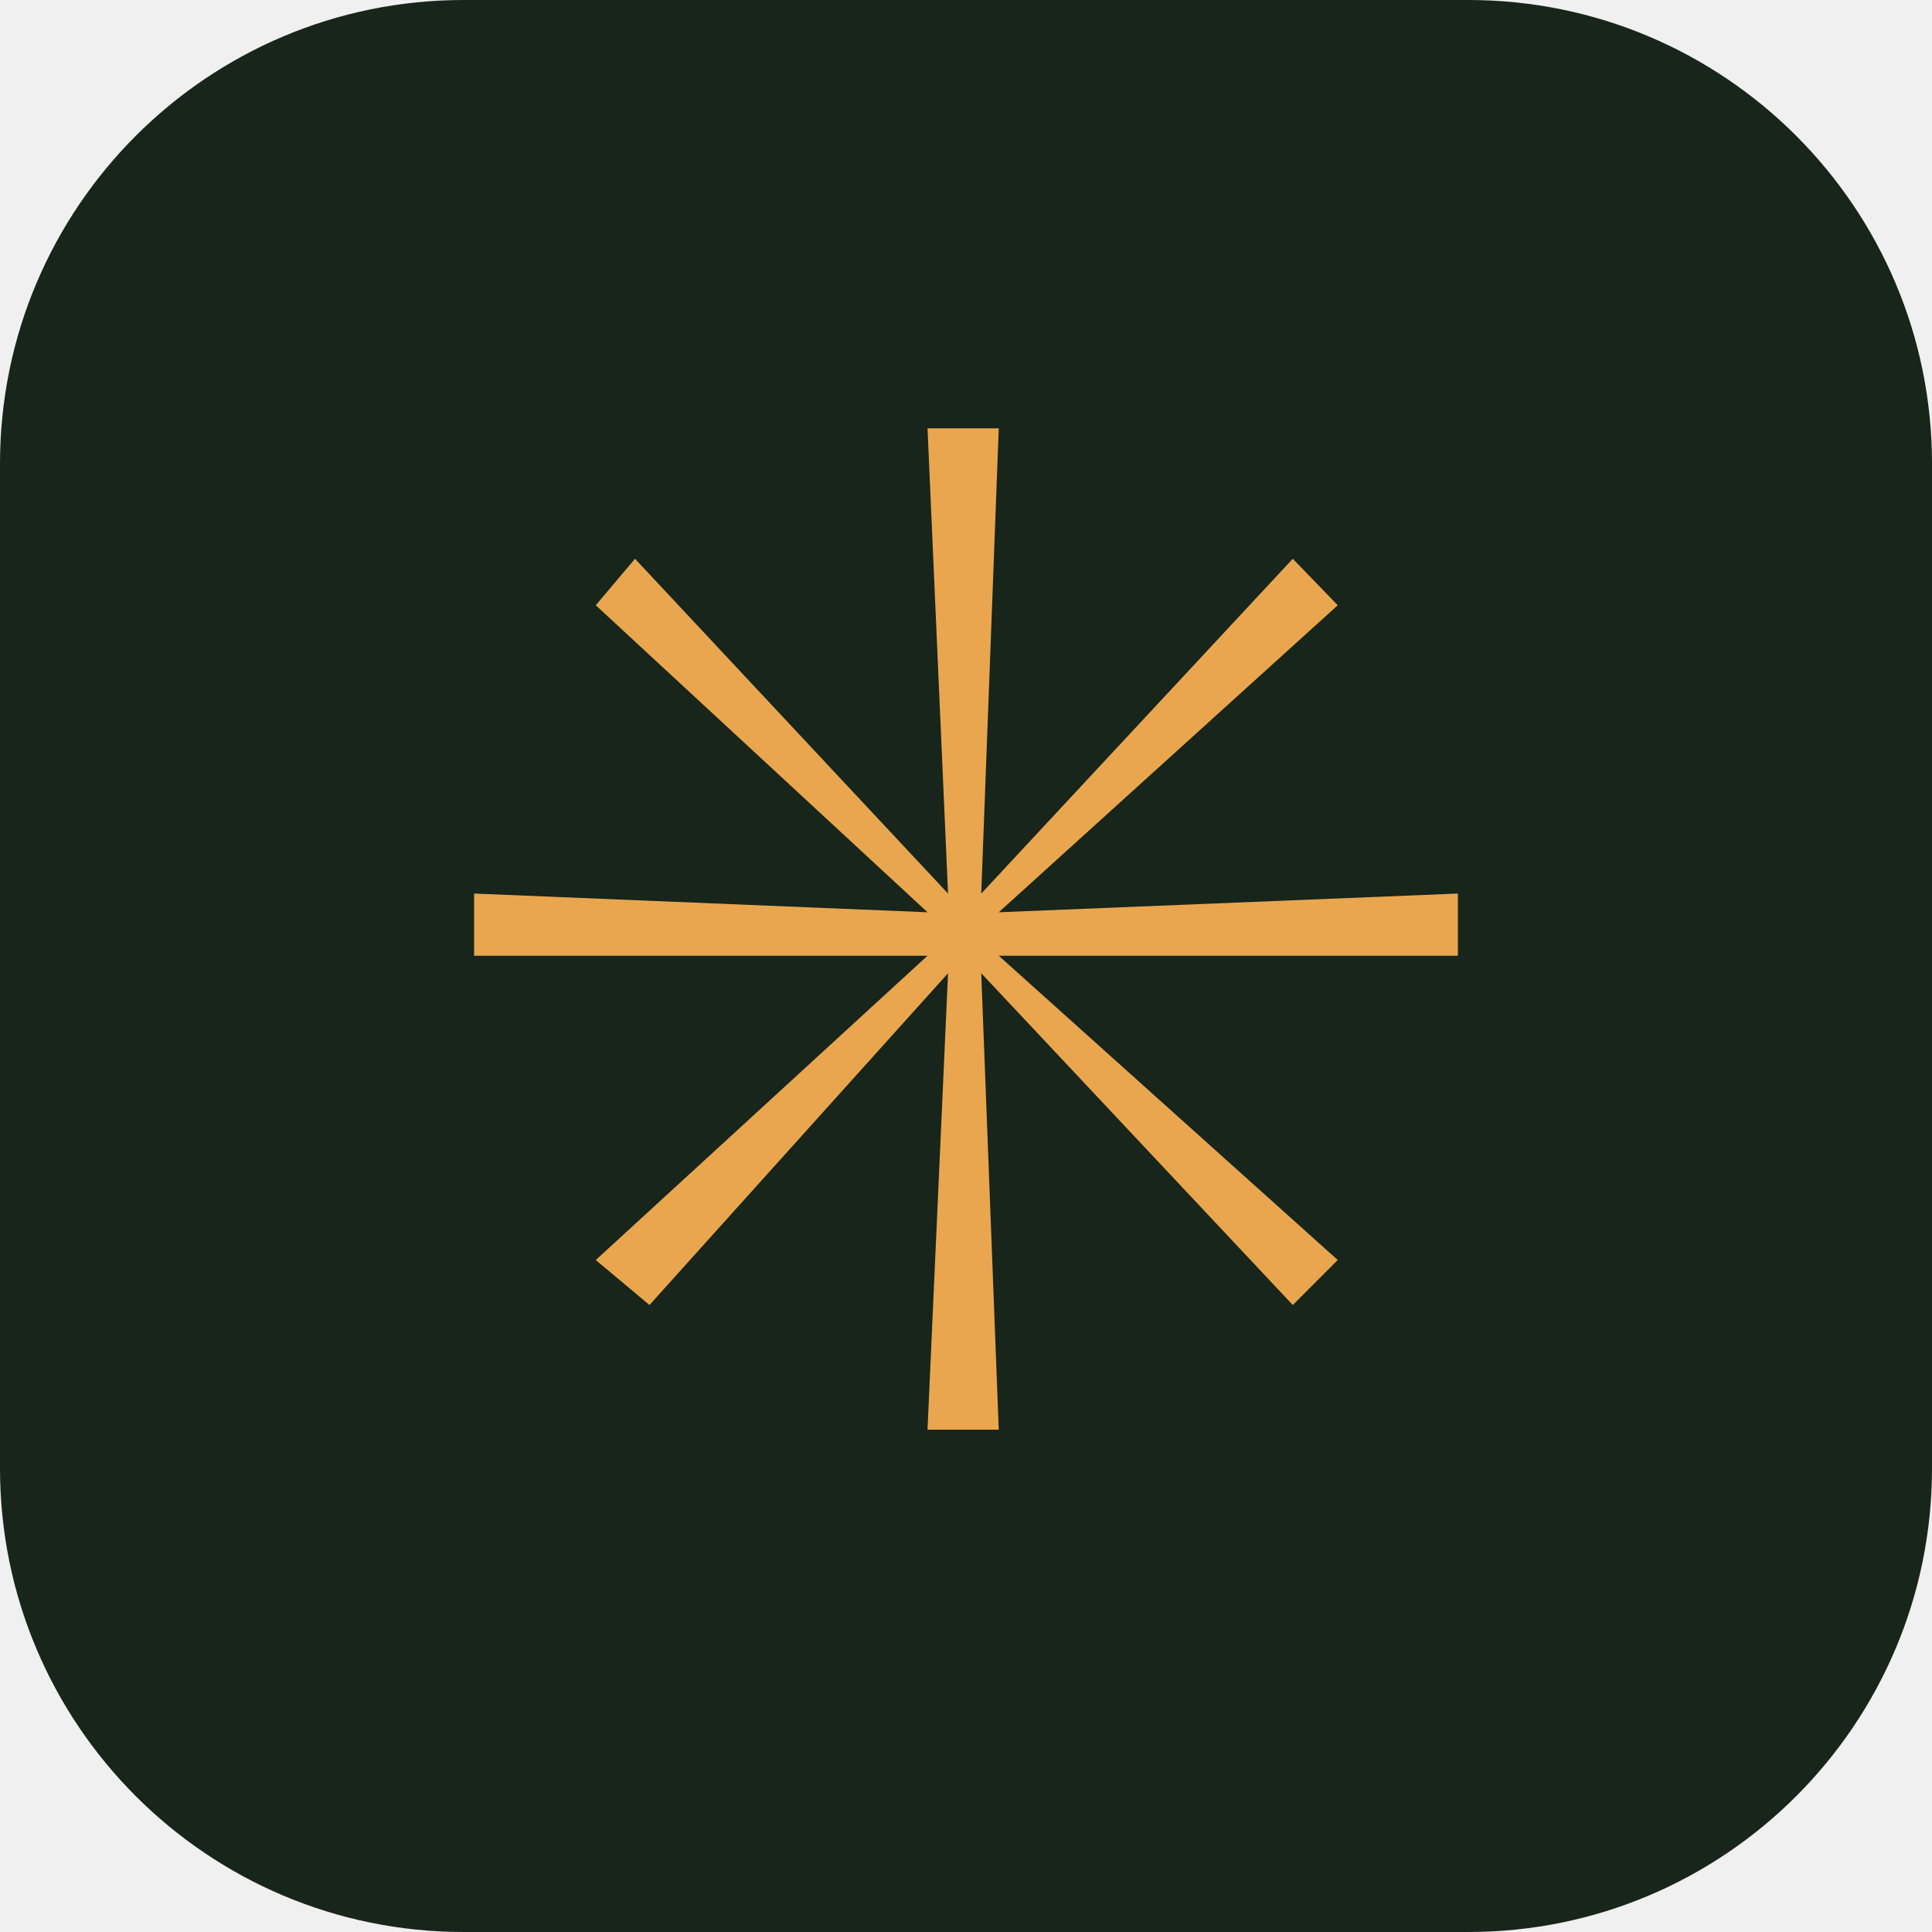
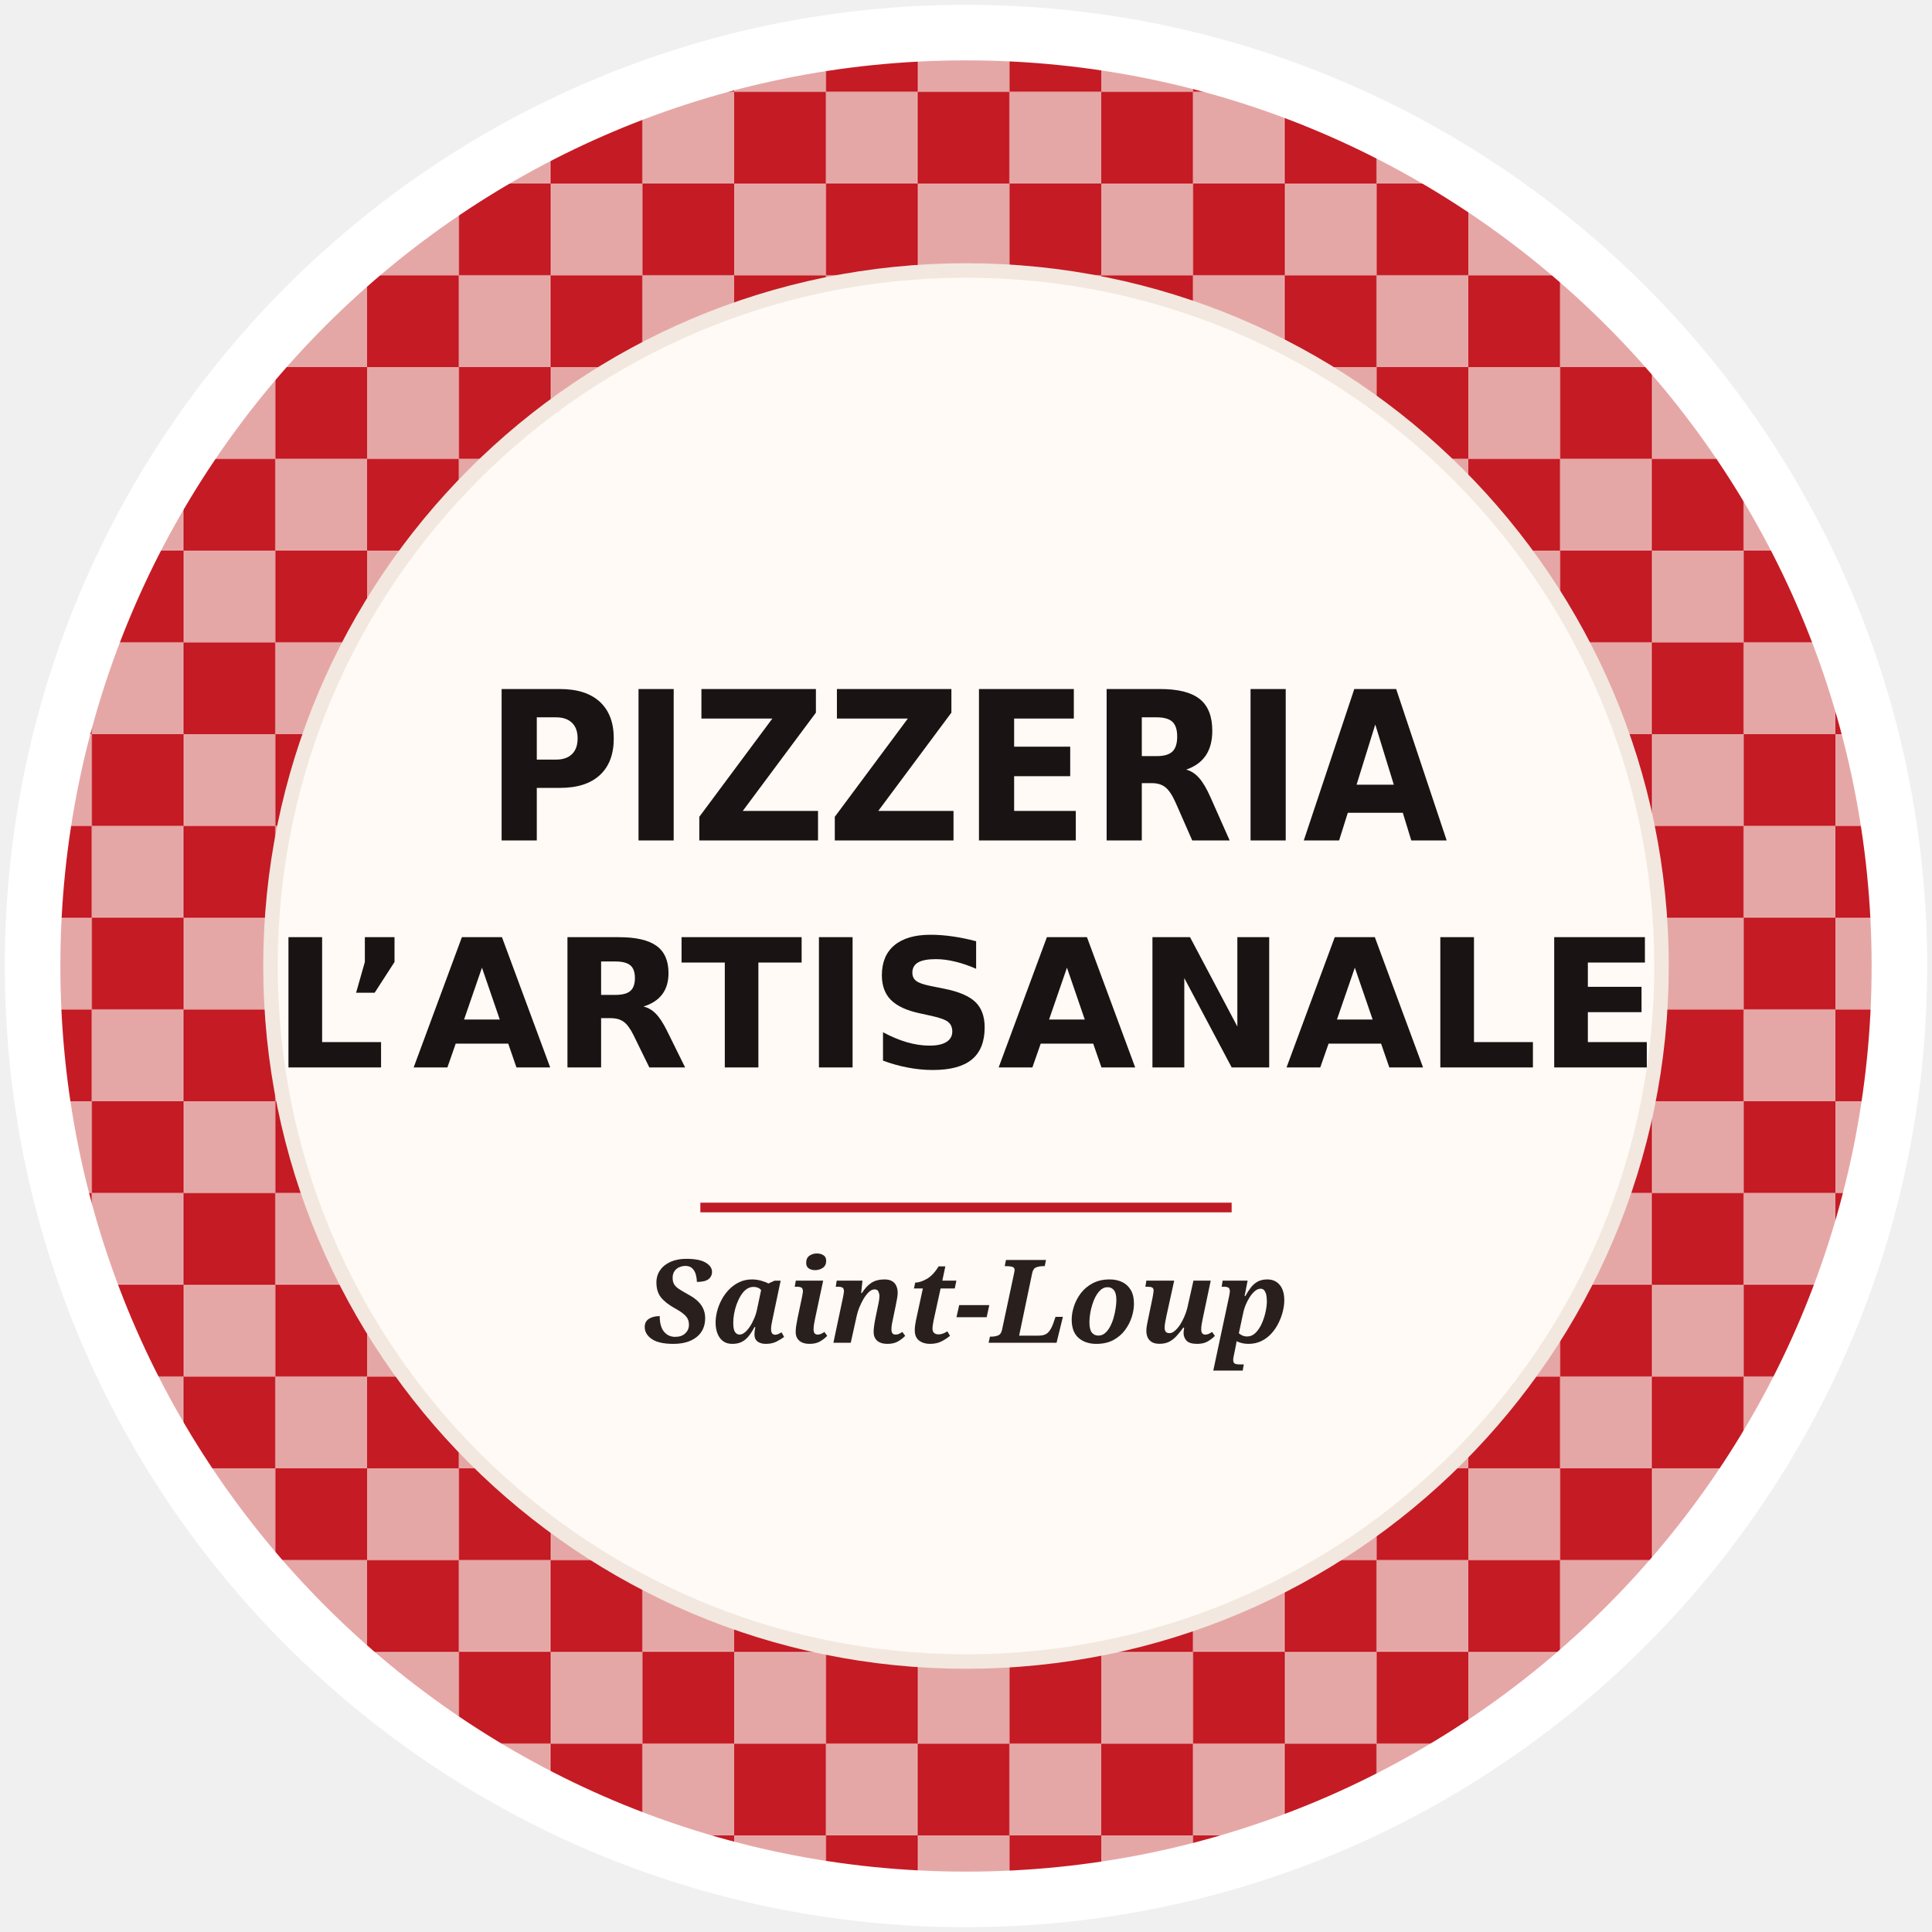
- <svg xmlns="http://www.w3.org/2000/svg" viewBox="0 0 100 100">
-   <rect width="100" height="100" rx="24" fill="#17251a" />
-   <text x="50" y="74" text-anchor="middle" font-size="75" fill="#e9a64f">✳</text>
+ <svg xmlns="http://www.w3.org/2000/svg" viewBox="0 0 400 400" role="img" aria-labelledby="title">
+   <defs>
+     <pattern id="vichy" width="38" height="38" patternUnits="userSpaceOnUse">
+       <rect width="38" height="38" fill="#fff9f4" />
+       <rect width="19" height="19" fill="#e5a7a6" />
+       <rect x="19" y="19" width="19" height="19" fill="#e5a7a6" />
+       <rect x="19" width="19" height="19" fill="#c51b25" />
+       <rect y="19" width="19" height="19" fill="#c51b25" />
+     </pattern>
+     <clipPath id="disc">
+       <circle cx="200" cy="200" r="191" />
+     </clipPath>
+   </defs>
+   <circle cx="200" cy="200" r="199" fill="#fff" />
+   <g clip-path="url(#disc)">
+     <rect width="400" height="400" fill="url(#vichy)" />
+     <circle cx="200" cy="200" r="144" fill="#fffaf5" stroke="#f2e8df" stroke-width="3" />
+   </g>
+   <circle cx="200" cy="200" r="190" fill="none" stroke="#fff" stroke-width="5" />
+   <text x="200" y="174" text-anchor="middle" font-family="Arial Narrow,DejaVu Sans,sans-serif" font-stretch="condensed" font-size="43" font-weight="900" fill="#191313" letter-spacing="0">PIZZERIA</text>
+   <text x="200" y="221" text-anchor="middle" font-family="Arial Narrow,DejaVu Sans,sans-serif" font-size="37" font-weight="900" fill="#191313" textLength="257" lengthAdjust="spacingAndGlyphs">L’ARTISANALE</text>
+   <path d="M145 250h110" stroke="#bf1b27" stroke-width="2" />
+   <text x="200" y="278" text-anchor="middle" font-family="Georgia,serif" font-style="italic" font-size="24" font-weight="bold" fill="#29201e">Saint-Loup</text>
</svg>
